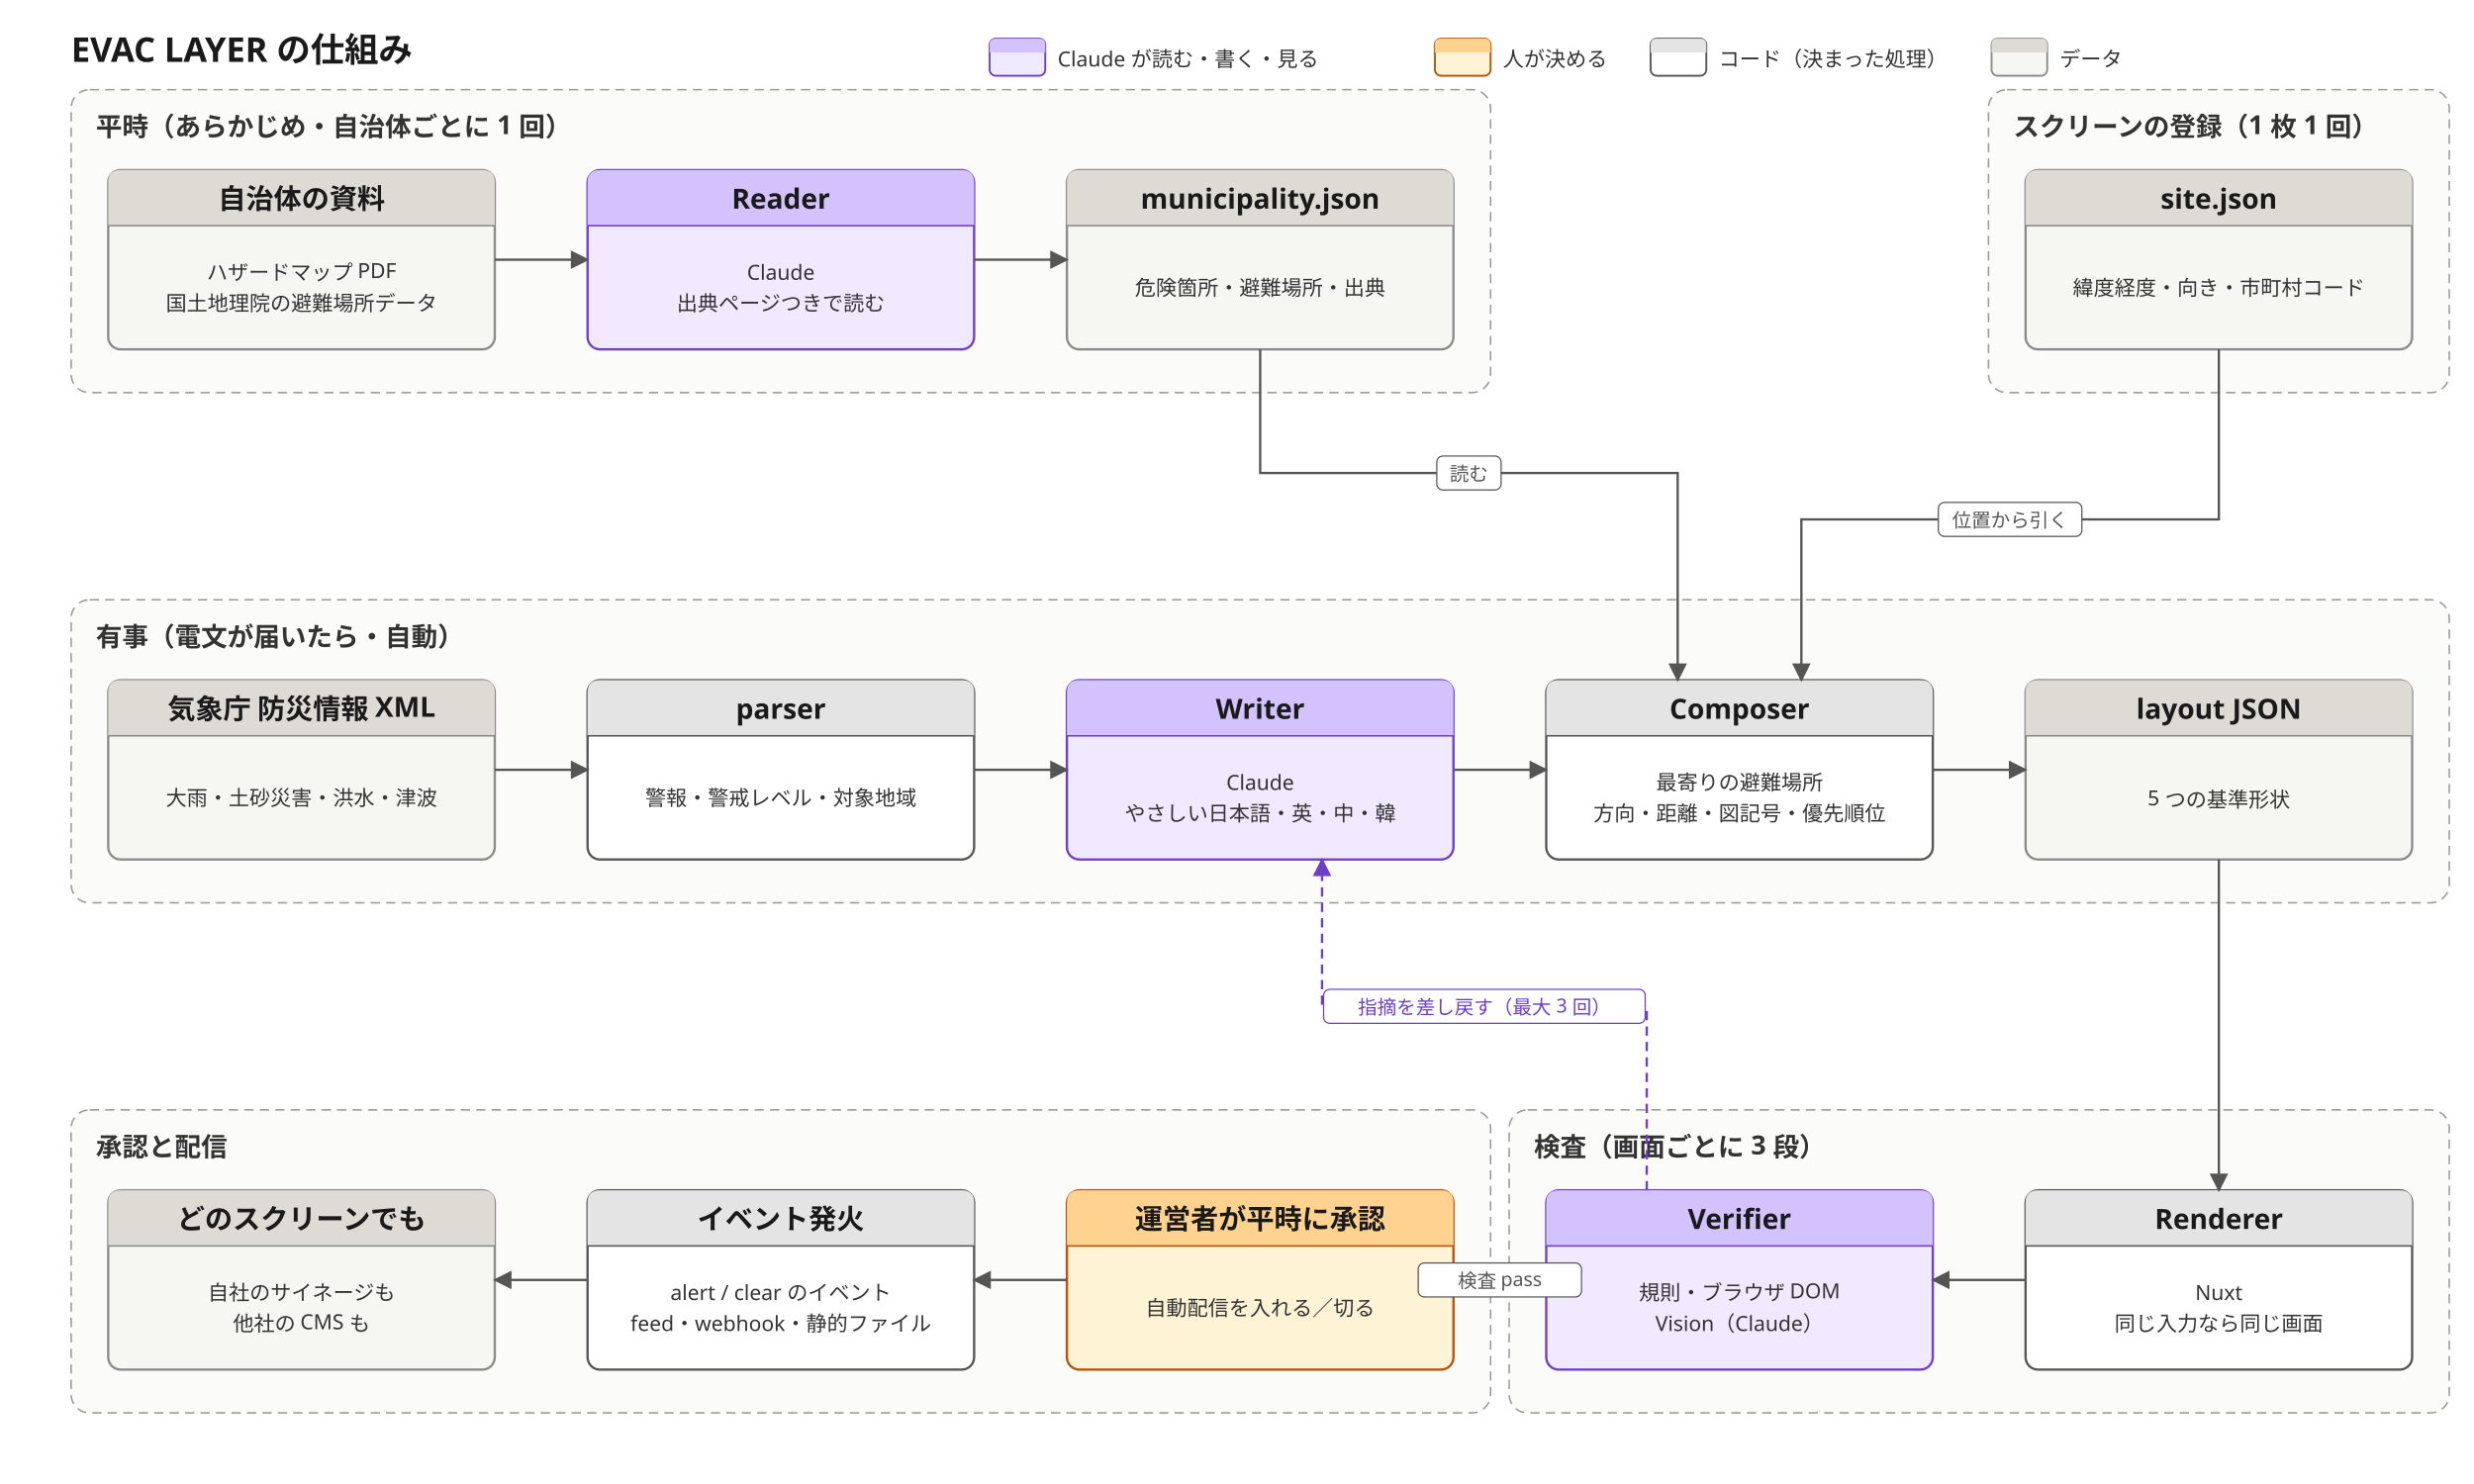
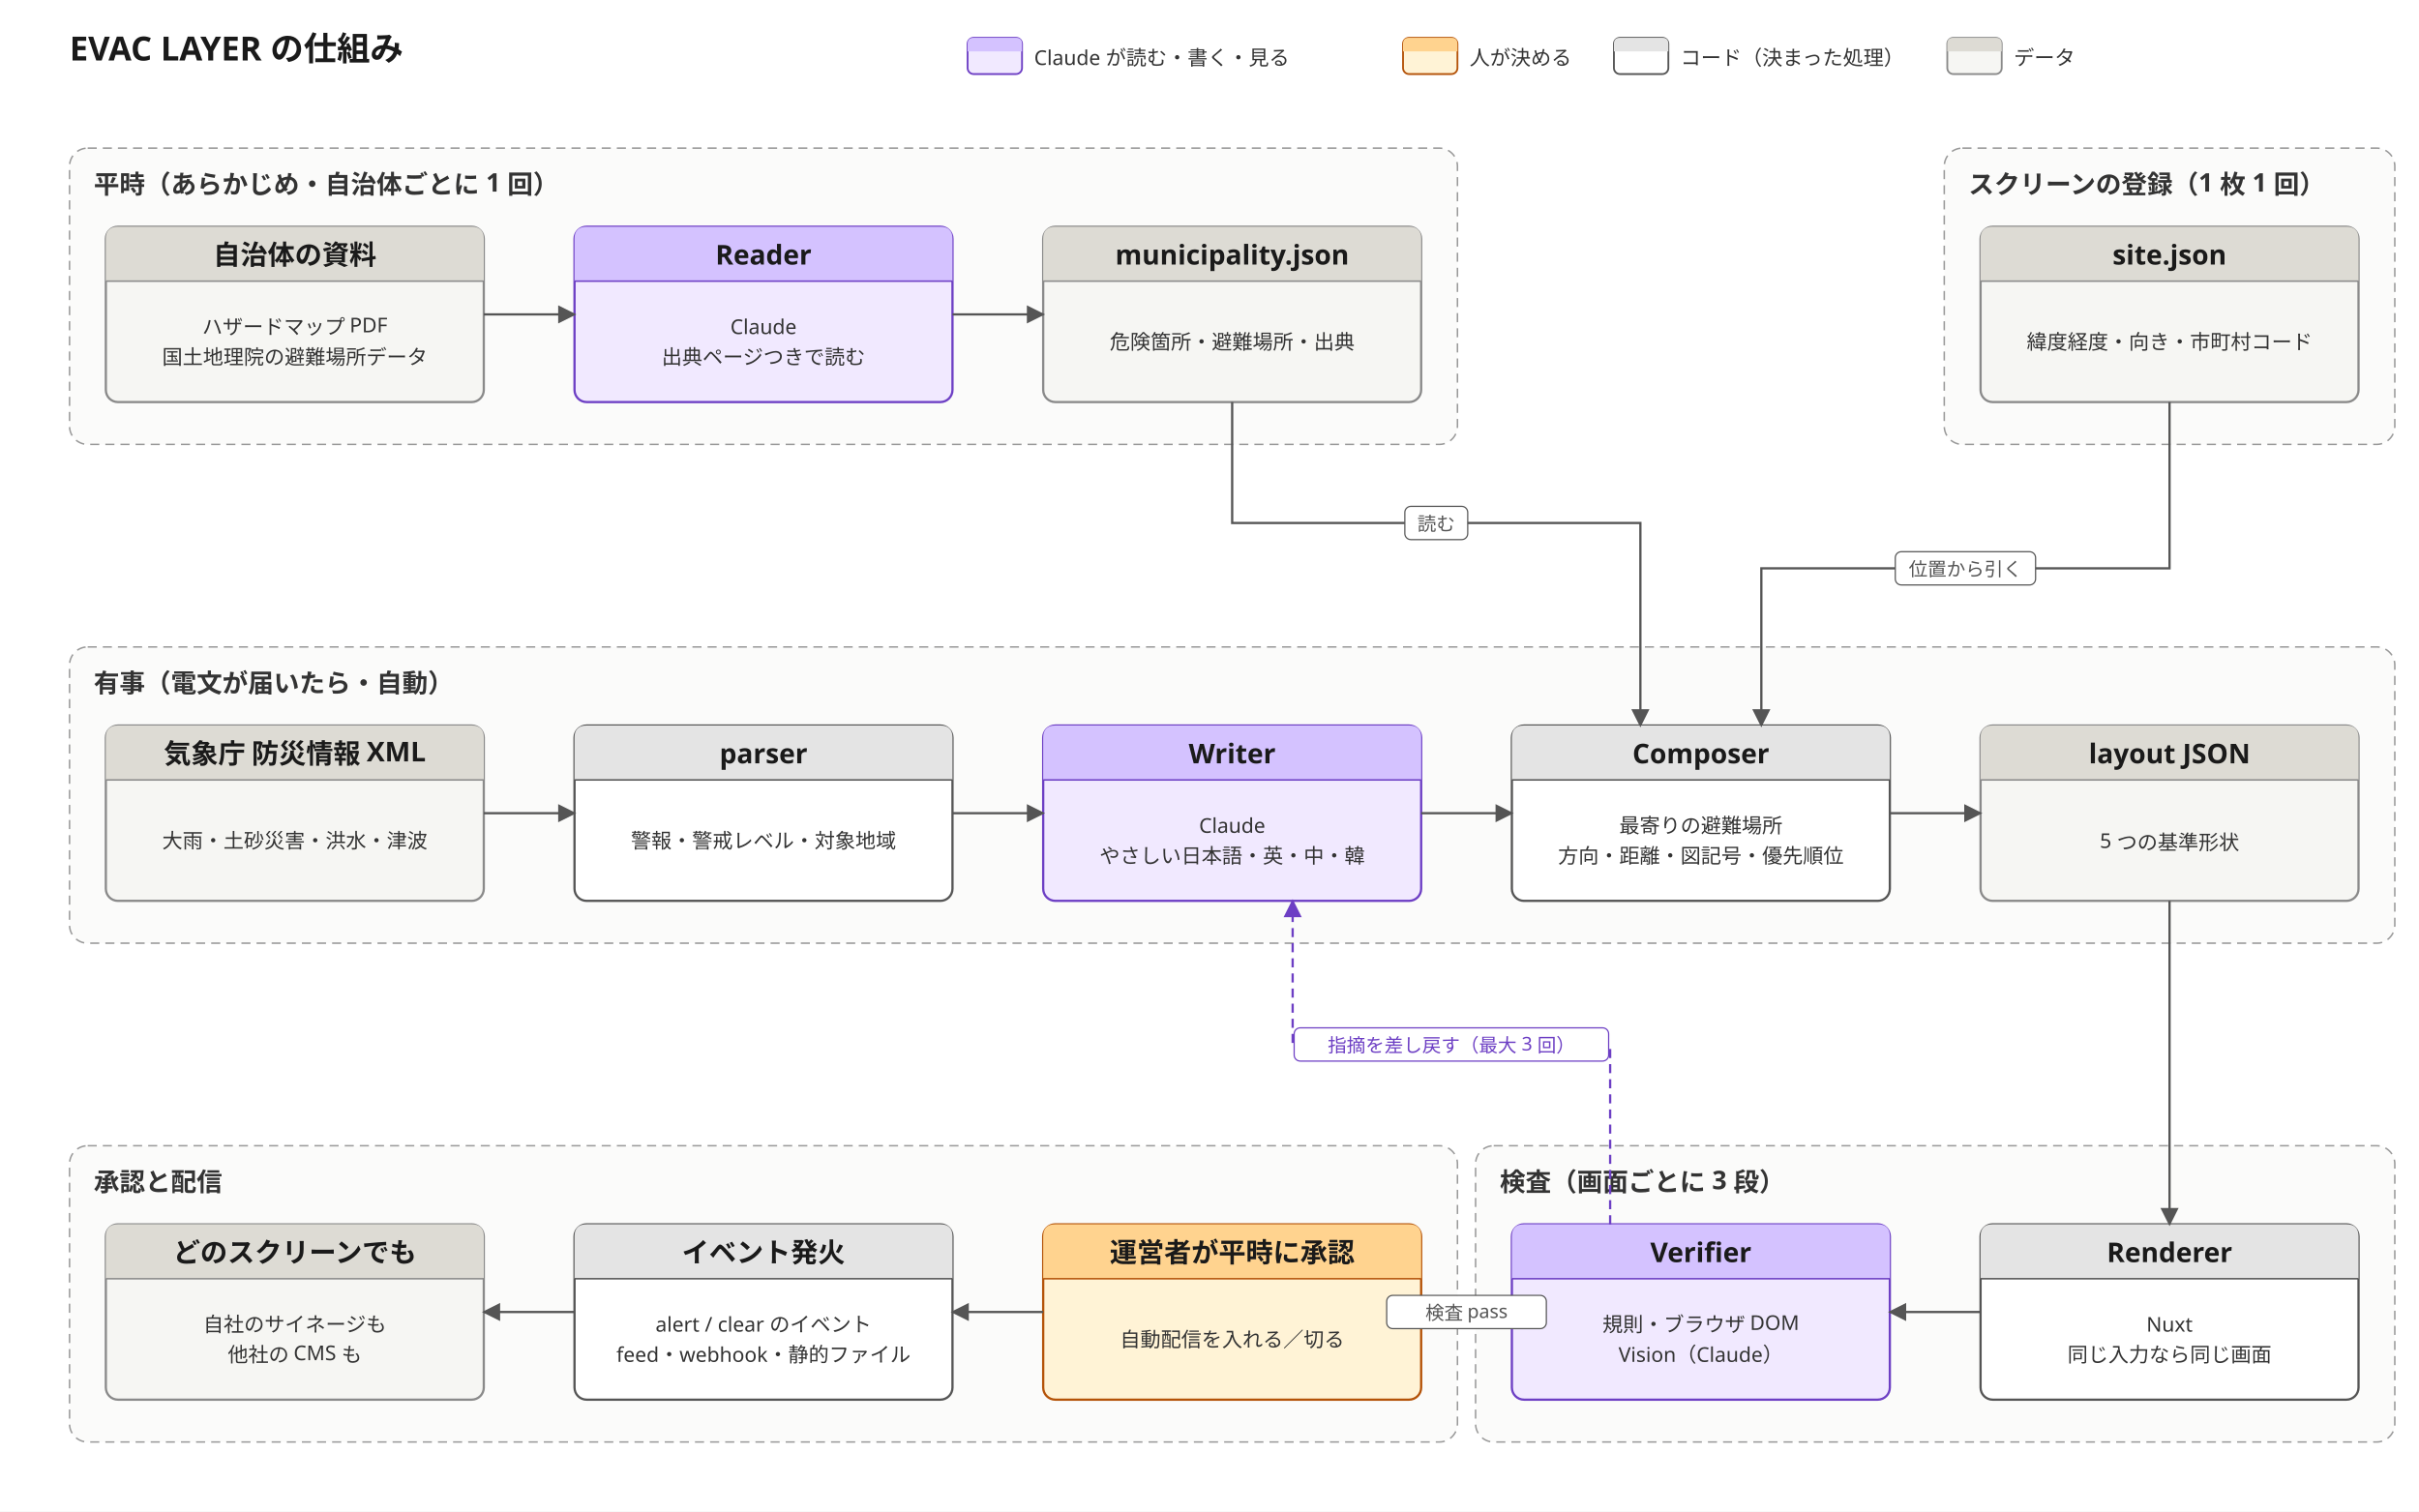
- <svg xmlns="http://www.w3.org/2000/svg" width="1600" height="960" viewBox="0 0 1600 960" font-family="'Noto Sans JP','Hiragino Sans','Yu Gothic',sans-serif">
+ <svg xmlns="http://www.w3.org/2000/svg" width="1600" height="1000" viewBox="0 0 1600 1000" font-family="'Noto Sans JP','Hiragino Sans','Yu Gothic',sans-serif">
  <defs>
    <marker id="ah" viewBox="0 0 10 10" refX="9" refY="5" markerWidth="8" markerHeight="8" orient="auto-start-reverse">
      <path d="M 0 0 L 10 5 L 0 10 z" fill="#555" />
    </marker>
    <marker id="ahp" viewBox="0 0 10 10" refX="9" refY="5" markerWidth="8" markerHeight="8" orient="auto-start-reverse">
      <path d="M 0 0 L 10 5 L 0 10 z" fill="#6d3fc4" />
    </marker>
  </defs>
-   <rect width="1600" height="960" fill="#ffffff" />
+   <rect width="1600" height="1000" fill="#ffffff" />
  <text x="46" y="40" font-size="22" font-weight="700" fill="#1a1a1a">EVAC LAYER の仕組み</text>
  <rect x="640" y="25" width="36" height="24" rx="4" fill="#f1e9ff" stroke="#6d3fc4" stroke-width="1.2" />
  <path d="M 644,25 H 672 Q 676,25 676,29 V 34 H 640 V 29 Q 640,25 644,25 Z" fill="#d4c2ff" />
  <text x="684" y="43" font-size="13.5" fill="#333">Claude が読む・書く・見る</text>
  <rect x="928.0" y="25" width="36" height="24" rx="4" fill="#fff3d6" stroke="#b45309" stroke-width="1.2" />
  <path d="M 932.0,25 H 960.0 Q 964.0,25 964.0,29 V 34 H 928.0 V 29 Q 928.0,25 932.0,25 Z" fill="#ffd38f" />
  <text x="972.0" y="43" font-size="13.5" fill="#333">人が決める</text>
  <rect x="1067.5" y="25" width="36" height="24" rx="4" fill="#ffffff" stroke="#555555" stroke-width="1.2" />
  <path d="M 1071.5,25 H 1099.5 Q 1103.5,25 1103.5,29 V 34 H 1067.5 V 29 Q 1067.5,25 1071.5,25 Z" fill="#e4e4e4" />
  <text x="1111.5" y="43" font-size="13.5" fill="#333">コード（決まった処理）</text>
  <rect x="1288.0" y="25" width="36" height="24" rx="4" fill="#f6f6f3" stroke="#8a8a8a" stroke-width="1.2" />
  <path d="M 1292.0,25 H 1320.0 Q 1324.0,25 1324.0,29 V 34 H 1288.0 V 29 Q 1288.0,25 1292.0,25 Z" fill="#dddbd4" />
  <text x="1332.0" y="43" font-size="13.5" fill="#333">データ</text>
-   <rect x="46" y="58" width="918" height="196" rx="12" fill="#fbfbfa" stroke="#9a9a9a" stroke-width="1" stroke-dasharray="6 4" />
-   <text x="62" y="88" font-size="17" font-weight="700" fill="#333">平時（あらかじめ・自治体ごとに 1 回）</text>
-   <rect x="1286" y="58" width="298" height="196" rx="12" fill="#fbfbfa" stroke="#9a9a9a" stroke-width="1" stroke-dasharray="6 4" />
-   <text x="1302" y="88" font-size="17" font-weight="700" fill="#333">スクリーンの登録（1 枚 1 回）</text>
-   <rect x="46" y="388" width="1538" height="196" rx="12" fill="#fbfbfa" stroke="#9a9a9a" stroke-width="1" stroke-dasharray="6 4" />
-   <text x="62" y="418" font-size="17" font-weight="700" fill="#333">有事（電文が届いたら・自動）</text>
-   <rect x="976" y="718" width="608" height="196" rx="12" fill="#fbfbfa" stroke="#9a9a9a" stroke-width="1" stroke-dasharray="6 4" />
-   <text x="992" y="748" font-size="17" font-weight="700" fill="#333">検査（画面ごとに 3 段）</text>
-   <rect x="46" y="718" width="918" height="196" rx="12" fill="#fbfbfa" stroke="#9a9a9a" stroke-width="1" stroke-dasharray="6 4" />
-   <text x="62" y="748" font-size="17" font-weight="700" fill="#333">承認と配信</text>
-   <rect x="70" y="110" width="250" height="116" rx="8" fill="#f6f6f3" stroke="#8a8a8a" stroke-width="1.5" />
-   <path d="M 78,110 H 312 Q 320,110 320,118 V 146 H 70 V 118 Q 70,110 78,110 Z" fill="#dddbd4" />
-   <line x1="70" y1="146" x2="320" y2="146" stroke="#8a8a8a" stroke-width="1" />
-   <text x="195.0" y="135" text-anchor="middle" font-size="18" font-weight="700" fill="#1a1a1a">自治体の資料</text>
-   <text x="195.0" y="181.0" text-anchor="middle" font-size="13.5" fill="#333">ハザードマップ PDF</text>
-   <text x="195.0" y="201.0" text-anchor="middle" font-size="13.5" fill="#333">国土地理院の避難場所データ</text>
-   <rect x="380" y="110" width="250" height="116" rx="8" fill="#f1e9ff" stroke="#6d3fc4" stroke-width="1.5" />
-   <path d="M 388,110 H 622 Q 630,110 630,118 V 146 H 380 V 118 Q 380,110 388,110 Z" fill="#d4c2ff" />
-   <line x1="380" y1="146" x2="630" y2="146" stroke="#6d3fc4" stroke-width="1" />
-   <text x="505.0" y="135" text-anchor="middle" font-size="18" font-weight="700" fill="#1a1a1a">Reader</text>
-   <text x="505.0" y="181.0" text-anchor="middle" font-size="13.5" fill="#333">Claude</text>
-   <text x="505.0" y="201.0" text-anchor="middle" font-size="13.5" fill="#333">出典ページつきで読む</text>
-   <rect x="690" y="110" width="250" height="116" rx="8" fill="#f6f6f3" stroke="#8a8a8a" stroke-width="1.5" />
-   <path d="M 698,110 H 932 Q 940,110 940,118 V 146 H 690 V 118 Q 690,110 698,110 Z" fill="#dddbd4" />
-   <line x1="690" y1="146" x2="940" y2="146" stroke="#8a8a8a" stroke-width="1" />
-   <text x="815.0" y="135" text-anchor="middle" font-size="18" font-weight="700" fill="#1a1a1a">municipality.json</text>
-   <text x="815.0" y="191.0" text-anchor="middle" font-size="13.5" fill="#333">危険箇所・避難場所・出典</text>
-   <rect x="1310" y="110" width="250" height="116" rx="8" fill="#f6f6f3" stroke="#8a8a8a" stroke-width="1.5" />
-   <path d="M 1318,110 H 1552 Q 1560,110 1560,118 V 146 H 1310 V 118 Q 1310,110 1318,110 Z" fill="#dddbd4" />
-   <line x1="1310" y1="146" x2="1560" y2="146" stroke="#8a8a8a" stroke-width="1" />
-   <text x="1435.0" y="135" text-anchor="middle" font-size="18" font-weight="700" fill="#1a1a1a">site.json</text>
-   <text x="1435.0" y="191.0" text-anchor="middle" font-size="13.5" fill="#333">緯度経度・向き・市町村コード</text>
-   <path d="M 320,168.0 L 380,168.0" fill="none" stroke="#555" stroke-width="1.5" marker-end="url(#ah)" />
-   <path d="M 630,168.0 L 690,168.0" fill="none" stroke="#555" stroke-width="1.5" marker-end="url(#ah)" />
-   <rect x="70" y="440" width="250" height="116" rx="8" fill="#f6f6f3" stroke="#8a8a8a" stroke-width="1.5" />
-   <path d="M 78,440 H 312 Q 320,440 320,448 V 476 H 70 V 448 Q 70,440 78,440 Z" fill="#dddbd4" />
-   <line x1="70" y1="476" x2="320" y2="476" stroke="#8a8a8a" stroke-width="1" />
-   <text x="195.0" y="465" text-anchor="middle" font-size="18" font-weight="700" fill="#1a1a1a">気象庁 防災情報 XML</text>
-   <text x="195.0" y="521.0" text-anchor="middle" font-size="13.5" fill="#333">大雨・土砂災害・洪水・津波</text>
-   <rect x="380" y="440" width="250" height="116" rx="8" fill="#ffffff" stroke="#555555" stroke-width="1.5" />
-   <path d="M 388,440 H 622 Q 630,440 630,448 V 476 H 380 V 448 Q 380,440 388,440 Z" fill="#e4e4e4" />
-   <line x1="380" y1="476" x2="630" y2="476" stroke="#555555" stroke-width="1" />
-   <text x="505.0" y="465" text-anchor="middle" font-size="18" font-weight="700" fill="#1a1a1a">parser</text>
-   <text x="505.0" y="521.0" text-anchor="middle" font-size="13.5" fill="#333">警報・警戒レベル・対象地域</text>
-   <rect x="690" y="440" width="250" height="116" rx="8" fill="#f1e9ff" stroke="#6d3fc4" stroke-width="1.5" />
-   <path d="M 698,440 H 932 Q 940,440 940,448 V 476 H 690 V 448 Q 690,440 698,440 Z" fill="#d4c2ff" />
-   <line x1="690" y1="476" x2="940" y2="476" stroke="#6d3fc4" stroke-width="1" />
-   <text x="815.0" y="465" text-anchor="middle" font-size="18" font-weight="700" fill="#1a1a1a">Writer</text>
-   <text x="815.0" y="511.0" text-anchor="middle" font-size="13.5" fill="#333">Claude</text>
-   <text x="815.0" y="531.0" text-anchor="middle" font-size="13.5" fill="#333">やさしい日本語・英・中・韓</text>
-   <rect x="1000" y="440" width="250" height="116" rx="8" fill="#ffffff" stroke="#555555" stroke-width="1.5" />
-   <path d="M 1008,440 H 1242 Q 1250,440 1250,448 V 476 H 1000 V 448 Q 1000,440 1008,440 Z" fill="#e4e4e4" />
-   <line x1="1000" y1="476" x2="1250" y2="476" stroke="#555555" stroke-width="1" />
-   <text x="1125.0" y="465" text-anchor="middle" font-size="18" font-weight="700" fill="#1a1a1a">Composer</text>
-   <text x="1125.0" y="511.0" text-anchor="middle" font-size="13.5" fill="#333">最寄りの避難場所</text>
-   <text x="1125.0" y="531.0" text-anchor="middle" font-size="13.5" fill="#333">方向・距離・図記号・優先順位</text>
-   <rect x="1310" y="440" width="250" height="116" rx="8" fill="#f6f6f3" stroke="#8a8a8a" stroke-width="1.5" />
-   <path d="M 1318,440 H 1552 Q 1560,440 1560,448 V 476 H 1310 V 448 Q 1310,440 1318,440 Z" fill="#dddbd4" />
-   <line x1="1310" y1="476" x2="1560" y2="476" stroke="#8a8a8a" stroke-width="1" />
-   <text x="1435.0" y="465" text-anchor="middle" font-size="18" font-weight="700" fill="#1a1a1a">layout JSON</text>
-   <text x="1435.0" y="521.0" text-anchor="middle" font-size="13.5" fill="#333">5 つの基準形状</text>
-   <path d="M 320,498.0 L 380,498.0" fill="none" stroke="#555" stroke-width="1.5" marker-end="url(#ah)" />
-   <path d="M 630,498.0 L 690,498.0" fill="none" stroke="#555" stroke-width="1.5" marker-end="url(#ah)" />
-   <path d="M 940,498.0 L 1000,498.0" fill="none" stroke="#555" stroke-width="1.5" marker-end="url(#ah)" />
-   <path d="M 1250,498.0 L 1310,498.0" fill="none" stroke="#555" stroke-width="1.5" marker-end="url(#ah)" />
-   <rect x="1310" y="770" width="250" height="116" rx="8" fill="#ffffff" stroke="#555555" stroke-width="1.5" />
-   <path d="M 1318,770 H 1552 Q 1560,770 1560,778 V 806 H 1310 V 778 Q 1310,770 1318,770 Z" fill="#e4e4e4" />
-   <line x1="1310" y1="806" x2="1560" y2="806" stroke="#555555" stroke-width="1" />
-   <text x="1435.0" y="795" text-anchor="middle" font-size="18" font-weight="700" fill="#1a1a1a">Renderer</text>
-   <text x="1435.0" y="841.0" text-anchor="middle" font-size="13.5" fill="#333">Nuxt</text>
-   <text x="1435.0" y="861.0" text-anchor="middle" font-size="13.5" fill="#333">同じ入力なら同じ画面</text>
-   <rect x="1000" y="770" width="250" height="116" rx="8" fill="#f1e9ff" stroke="#6d3fc4" stroke-width="1.5" />
-   <path d="M 1008,770 H 1242 Q 1250,770 1250,778 V 806 H 1000 V 778 Q 1000,770 1008,770 Z" fill="#d4c2ff" />
-   <line x1="1000" y1="806" x2="1250" y2="806" stroke="#6d3fc4" stroke-width="1" />
-   <text x="1125.0" y="795" text-anchor="middle" font-size="18" font-weight="700" fill="#1a1a1a">Verifier</text>
-   <text x="1125.0" y="841.0" text-anchor="middle" font-size="13.5" fill="#333">規則・ブラウザ DOM</text>
-   <text x="1125.0" y="861.0" text-anchor="middle" font-size="13.5" fill="#333">Vision（Claude）</text>
-   <rect x="690" y="770" width="250" height="116" rx="8" fill="#fff3d6" stroke="#b45309" stroke-width="1.5" />
-   <path d="M 698,770 H 932 Q 940,770 940,778 V 806 H 690 V 778 Q 690,770 698,770 Z" fill="#ffd38f" />
-   <line x1="690" y1="806" x2="940" y2="806" stroke="#b45309" stroke-width="1" />
-   <text x="815.0" y="795" text-anchor="middle" font-size="18" font-weight="700" fill="#1a1a1a">運営者が平時に承認</text>
-   <text x="815.0" y="851.0" text-anchor="middle" font-size="13.5" fill="#333">自動配信を入れる／切る</text>
-   <rect x="380" y="770" width="250" height="116" rx="8" fill="#ffffff" stroke="#555555" stroke-width="1.5" />
-   <path d="M 388,770 H 622 Q 630,770 630,778 V 806 H 380 V 778 Q 380,770 388,770 Z" fill="#e4e4e4" />
-   <line x1="380" y1="806" x2="630" y2="806" stroke="#555555" stroke-width="1" />
-   <text x="505.0" y="795" text-anchor="middle" font-size="18" font-weight="700" fill="#1a1a1a">イベント発火</text>
-   <text x="505.0" y="841.0" text-anchor="middle" font-size="13.5" fill="#333">alert / clear のイベント</text>
-   <text x="505.0" y="861.0" text-anchor="middle" font-size="13.5" fill="#333">feed・webhook・静的ファイル</text>
-   <rect x="70" y="770" width="250" height="116" rx="8" fill="#f6f6f3" stroke="#8a8a8a" stroke-width="1.5" />
-   <path d="M 78,770 H 312 Q 320,770 320,778 V 806 H 70 V 778 Q 70,770 78,770 Z" fill="#dddbd4" />
-   <line x1="70" y1="806" x2="320" y2="806" stroke="#8a8a8a" stroke-width="1" />
-   <text x="195.0" y="795" text-anchor="middle" font-size="18" font-weight="700" fill="#1a1a1a">どのスクリーンでも</text>
-   <text x="195.0" y="841.0" text-anchor="middle" font-size="13.5" fill="#333">自社のサイネージも</text>
-   <text x="195.0" y="861.0" text-anchor="middle" font-size="13.5" fill="#333">他社の CMS も</text>
-   <path d="M 1310,828.0 L 1250,828.0" fill="none" stroke="#555" stroke-width="1.5" marker-end="url(#ah)" />
-   <path d="M 1000,828.0 L 940,828.0" fill="none" stroke="#555" stroke-width="1.5" marker-end="url(#ah)" />
-   <rect x="917.2" y="817.0" width="105.6" height="22" rx="4" fill="#ffffff" stroke="#555" stroke-width="0.8" />
-   <text x="970.0" y="833.0" text-anchor="middle" font-size="12.5" fill="#555">検査 pass</text>
-   <path d="M 690,828.0 L 630,828.0" fill="none" stroke="#555" stroke-width="1.5" marker-end="url(#ah)" />
-   <path d="M 380,828.0 L 320,828.0" fill="none" stroke="#555" stroke-width="1.5" marker-end="url(#ah)" />
-   <path d="M 815.0,226 L 815.0,306 L 1085.0,306 L 1085.0,440" fill="none" stroke="#555" stroke-width="1.5" marker-end="url(#ah)" />
-   <rect x="929.2" y="295" width="41.6" height="22" rx="4" fill="#ffffff" stroke="#555" stroke-width="0.8" />
-   <text x="950.0" y="311" text-anchor="middle" font-size="12.5" fill="#555">読む</text>
-   <path d="M 1435.0,226 L 1435.0,336 L 1165.0,336 L 1165.0,440" fill="none" stroke="#555" stroke-width="1.5" marker-end="url(#ah)" />
-   <rect x="1253.6" y="325" width="92.8" height="22" rx="4" fill="#ffffff" stroke="#555" stroke-width="0.8" />
-   <text x="1300.0" y="341" text-anchor="middle" font-size="12.5" fill="#555">位置から引く</text>
-   <path d="M 1435.0,556 L 1435.0,770" fill="none" stroke="#555" stroke-width="1.5" marker-end="url(#ah)" />
-   <path d="M 1065.0,770 L 1065.0,651 L 855.0,651 L 855.0,556" fill="none" stroke="#6d3fc4" stroke-width="1.5" stroke-dasharray="6 4" marker-end="url(#ahp)" />
-   <rect x="856.0" y="640" width="208.0" height="22" rx="4" fill="#ffffff" stroke="#6d3fc4" stroke-width="0.8" />
-   <text x="960.0" y="656" text-anchor="middle" font-size="12.5" fill="#6d3fc4">指摘を差し戻す（最大 3 回）</text>
+   <rect x="46" y="98" width="918" height="196" rx="12" fill="#fbfbfa" stroke="#9a9a9a" stroke-width="1" stroke-dasharray="6 4" />
+   <text x="62" y="128" font-size="17" font-weight="700" fill="#333">平時（あらかじめ・自治体ごとに 1 回）</text>
+   <rect x="1286" y="98" width="298" height="196" rx="12" fill="#fbfbfa" stroke="#9a9a9a" stroke-width="1" stroke-dasharray="6 4" />
+   <text x="1302" y="128" font-size="17" font-weight="700" fill="#333">スクリーンの登録（1 枚 1 回）</text>
+   <rect x="46" y="428" width="1538" height="196" rx="12" fill="#fbfbfa" stroke="#9a9a9a" stroke-width="1" stroke-dasharray="6 4" />
+   <text x="62" y="458" font-size="17" font-weight="700" fill="#333">有事（電文が届いたら・自動）</text>
+   <rect x="976" y="758" width="608" height="196" rx="12" fill="#fbfbfa" stroke="#9a9a9a" stroke-width="1" stroke-dasharray="6 4" />
+   <text x="992" y="788" font-size="17" font-weight="700" fill="#333">検査（画面ごとに 3 段）</text>
+   <rect x="46" y="758" width="918" height="196" rx="12" fill="#fbfbfa" stroke="#9a9a9a" stroke-width="1" stroke-dasharray="6 4" />
+   <text x="62" y="788" font-size="17" font-weight="700" fill="#333">承認と配信</text>
+   <rect x="70" y="150" width="250" height="116" rx="8" fill="#f6f6f3" stroke="#8a8a8a" stroke-width="1.5" />
+   <path d="M 78,150 H 312 Q 320,150 320,158 V 186 H 70 V 158 Q 70,150 78,150 Z" fill="#dddbd4" />
+   <line x1="70" y1="186" x2="320" y2="186" stroke="#8a8a8a" stroke-width="1" />
+   <text x="195.0" y="175" text-anchor="middle" font-size="18" font-weight="700" fill="#1a1a1a">自治体の資料</text>
+   <text x="195.0" y="221.0" text-anchor="middle" font-size="13.5" fill="#333">ハザードマップ PDF</text>
+   <text x="195.0" y="241.0" text-anchor="middle" font-size="13.5" fill="#333">国土地理院の避難場所データ</text>
+   <rect x="380" y="150" width="250" height="116" rx="8" fill="#f1e9ff" stroke="#6d3fc4" stroke-width="1.5" />
+   <path d="M 388,150 H 622 Q 630,150 630,158 V 186 H 380 V 158 Q 380,150 388,150 Z" fill="#d4c2ff" />
+   <line x1="380" y1="186" x2="630" y2="186" stroke="#6d3fc4" stroke-width="1" />
+   <text x="505.0" y="175" text-anchor="middle" font-size="18" font-weight="700" fill="#1a1a1a">Reader</text>
+   <text x="505.0" y="221.0" text-anchor="middle" font-size="13.5" fill="#333">Claude</text>
+   <text x="505.0" y="241.0" text-anchor="middle" font-size="13.5" fill="#333">出典ページつきで読む</text>
+   <rect x="690" y="150" width="250" height="116" rx="8" fill="#f6f6f3" stroke="#8a8a8a" stroke-width="1.5" />
+   <path d="M 698,150 H 932 Q 940,150 940,158 V 186 H 690 V 158 Q 690,150 698,150 Z" fill="#dddbd4" />
+   <line x1="690" y1="186" x2="940" y2="186" stroke="#8a8a8a" stroke-width="1" />
+   <text x="815.0" y="175" text-anchor="middle" font-size="18" font-weight="700" fill="#1a1a1a">municipality.json</text>
+   <text x="815.0" y="231.0" text-anchor="middle" font-size="13.5" fill="#333">危険箇所・避難場所・出典</text>
+   <rect x="1310" y="150" width="250" height="116" rx="8" fill="#f6f6f3" stroke="#8a8a8a" stroke-width="1.5" />
+   <path d="M 1318,150 H 1552 Q 1560,150 1560,158 V 186 H 1310 V 158 Q 1310,150 1318,150 Z" fill="#dddbd4" />
+   <line x1="1310" y1="186" x2="1560" y2="186" stroke="#8a8a8a" stroke-width="1" />
+   <text x="1435.0" y="175" text-anchor="middle" font-size="18" font-weight="700" fill="#1a1a1a">site.json</text>
+   <text x="1435.0" y="231.0" text-anchor="middle" font-size="13.5" fill="#333">緯度経度・向き・市町村コード</text>
+   <path d="M 320,208.0 L 380,208.0" fill="none" stroke="#555" stroke-width="1.5" marker-end="url(#ah)" />
+   <path d="M 630,208.0 L 690,208.0" fill="none" stroke="#555" stroke-width="1.5" marker-end="url(#ah)" />
+   <rect x="70" y="480" width="250" height="116" rx="8" fill="#f6f6f3" stroke="#8a8a8a" stroke-width="1.5" />
+   <path d="M 78,480 H 312 Q 320,480 320,488 V 516 H 70 V 488 Q 70,480 78,480 Z" fill="#dddbd4" />
+   <line x1="70" y1="516" x2="320" y2="516" stroke="#8a8a8a" stroke-width="1" />
+   <text x="195.0" y="505" text-anchor="middle" font-size="18" font-weight="700" fill="#1a1a1a">気象庁 防災情報 XML</text>
+   <text x="195.0" y="561.0" text-anchor="middle" font-size="13.5" fill="#333">大雨・土砂災害・洪水・津波</text>
+   <rect x="380" y="480" width="250" height="116" rx="8" fill="#ffffff" stroke="#555555" stroke-width="1.5" />
+   <path d="M 388,480 H 622 Q 630,480 630,488 V 516 H 380 V 488 Q 380,480 388,480 Z" fill="#e4e4e4" />
+   <line x1="380" y1="516" x2="630" y2="516" stroke="#555555" stroke-width="1" />
+   <text x="505.0" y="505" text-anchor="middle" font-size="18" font-weight="700" fill="#1a1a1a">parser</text>
+   <text x="505.0" y="561.0" text-anchor="middle" font-size="13.5" fill="#333">警報・警戒レベル・対象地域</text>
+   <rect x="690" y="480" width="250" height="116" rx="8" fill="#f1e9ff" stroke="#6d3fc4" stroke-width="1.5" />
+   <path d="M 698,480 H 932 Q 940,480 940,488 V 516 H 690 V 488 Q 690,480 698,480 Z" fill="#d4c2ff" />
+   <line x1="690" y1="516" x2="940" y2="516" stroke="#6d3fc4" stroke-width="1" />
+   <text x="815.0" y="505" text-anchor="middle" font-size="18" font-weight="700" fill="#1a1a1a">Writer</text>
+   <text x="815.0" y="551.0" text-anchor="middle" font-size="13.5" fill="#333">Claude</text>
+   <text x="815.0" y="571.0" text-anchor="middle" font-size="13.5" fill="#333">やさしい日本語・英・中・韓</text>
+   <rect x="1000" y="480" width="250" height="116" rx="8" fill="#ffffff" stroke="#555555" stroke-width="1.5" />
+   <path d="M 1008,480 H 1242 Q 1250,480 1250,488 V 516 H 1000 V 488 Q 1000,480 1008,480 Z" fill="#e4e4e4" />
+   <line x1="1000" y1="516" x2="1250" y2="516" stroke="#555555" stroke-width="1" />
+   <text x="1125.0" y="505" text-anchor="middle" font-size="18" font-weight="700" fill="#1a1a1a">Composer</text>
+   <text x="1125.0" y="551.0" text-anchor="middle" font-size="13.5" fill="#333">最寄りの避難場所</text>
+   <text x="1125.0" y="571.0" text-anchor="middle" font-size="13.5" fill="#333">方向・距離・図記号・優先順位</text>
+   <rect x="1310" y="480" width="250" height="116" rx="8" fill="#f6f6f3" stroke="#8a8a8a" stroke-width="1.5" />
+   <path d="M 1318,480 H 1552 Q 1560,480 1560,488 V 516 H 1310 V 488 Q 1310,480 1318,480 Z" fill="#dddbd4" />
+   <line x1="1310" y1="516" x2="1560" y2="516" stroke="#8a8a8a" stroke-width="1" />
+   <text x="1435.0" y="505" text-anchor="middle" font-size="18" font-weight="700" fill="#1a1a1a">layout JSON</text>
+   <text x="1435.0" y="561.0" text-anchor="middle" font-size="13.5" fill="#333">5 つの基準形状</text>
+   <path d="M 320,538.0 L 380,538.0" fill="none" stroke="#555" stroke-width="1.5" marker-end="url(#ah)" />
+   <path d="M 630,538.0 L 690,538.0" fill="none" stroke="#555" stroke-width="1.5" marker-end="url(#ah)" />
+   <path d="M 940,538.0 L 1000,538.0" fill="none" stroke="#555" stroke-width="1.5" marker-end="url(#ah)" />
+   <path d="M 1250,538.0 L 1310,538.0" fill="none" stroke="#555" stroke-width="1.5" marker-end="url(#ah)" />
+   <rect x="1310" y="810" width="250" height="116" rx="8" fill="#ffffff" stroke="#555555" stroke-width="1.5" />
+   <path d="M 1318,810 H 1552 Q 1560,810 1560,818 V 846 H 1310 V 818 Q 1310,810 1318,810 Z" fill="#e4e4e4" />
+   <line x1="1310" y1="846" x2="1560" y2="846" stroke="#555555" stroke-width="1" />
+   <text x="1435.0" y="835" text-anchor="middle" font-size="18" font-weight="700" fill="#1a1a1a">Renderer</text>
+   <text x="1435.0" y="881.0" text-anchor="middle" font-size="13.5" fill="#333">Nuxt</text>
+   <text x="1435.0" y="901.0" text-anchor="middle" font-size="13.5" fill="#333">同じ入力なら同じ画面</text>
+   <rect x="1000" y="810" width="250" height="116" rx="8" fill="#f1e9ff" stroke="#6d3fc4" stroke-width="1.5" />
+   <path d="M 1008,810 H 1242 Q 1250,810 1250,818 V 846 H 1000 V 818 Q 1000,810 1008,810 Z" fill="#d4c2ff" />
+   <line x1="1000" y1="846" x2="1250" y2="846" stroke="#6d3fc4" stroke-width="1" />
+   <text x="1125.0" y="835" text-anchor="middle" font-size="18" font-weight="700" fill="#1a1a1a">Verifier</text>
+   <text x="1125.0" y="881.0" text-anchor="middle" font-size="13.5" fill="#333">規則・ブラウザ DOM</text>
+   <text x="1125.0" y="901.0" text-anchor="middle" font-size="13.5" fill="#333">Vision（Claude）</text>
+   <rect x="690" y="810" width="250" height="116" rx="8" fill="#fff3d6" stroke="#b45309" stroke-width="1.5" />
+   <path d="M 698,810 H 932 Q 940,810 940,818 V 846 H 690 V 818 Q 690,810 698,810 Z" fill="#ffd38f" />
+   <line x1="690" y1="846" x2="940" y2="846" stroke="#b45309" stroke-width="1" />
+   <text x="815.0" y="835" text-anchor="middle" font-size="18" font-weight="700" fill="#1a1a1a">運営者が平時に承認</text>
+   <text x="815.0" y="891.0" text-anchor="middle" font-size="13.5" fill="#333">自動配信を入れる／切る</text>
+   <rect x="380" y="810" width="250" height="116" rx="8" fill="#ffffff" stroke="#555555" stroke-width="1.5" />
+   <path d="M 388,810 H 622 Q 630,810 630,818 V 846 H 380 V 818 Q 380,810 388,810 Z" fill="#e4e4e4" />
+   <line x1="380" y1="846" x2="630" y2="846" stroke="#555555" stroke-width="1" />
+   <text x="505.0" y="835" text-anchor="middle" font-size="18" font-weight="700" fill="#1a1a1a">イベント発火</text>
+   <text x="505.0" y="881.0" text-anchor="middle" font-size="13.5" fill="#333">alert / clear のイベント</text>
+   <text x="505.0" y="901.0" text-anchor="middle" font-size="13.5" fill="#333">feed・webhook・静的ファイル</text>
+   <rect x="70" y="810" width="250" height="116" rx="8" fill="#f6f6f3" stroke="#8a8a8a" stroke-width="1.5" />
+   <path d="M 78,810 H 312 Q 320,810 320,818 V 846 H 70 V 818 Q 70,810 78,810 Z" fill="#dddbd4" />
+   <line x1="70" y1="846" x2="320" y2="846" stroke="#8a8a8a" stroke-width="1" />
+   <text x="195.0" y="835" text-anchor="middle" font-size="18" font-weight="700" fill="#1a1a1a">どのスクリーンでも</text>
+   <text x="195.0" y="881.0" text-anchor="middle" font-size="13.5" fill="#333">自社のサイネージも</text>
+   <text x="195.0" y="901.0" text-anchor="middle" font-size="13.5" fill="#333">他社の CMS も</text>
+   <path d="M 1310,868.0 L 1250,868.0" fill="none" stroke="#555" stroke-width="1.5" marker-end="url(#ah)" />
+   <path d="M 1000,868.0 L 940,868.0" fill="none" stroke="#555" stroke-width="1.5" marker-end="url(#ah)" />
+   <rect x="917.2" y="857.0" width="105.6" height="22" rx="4" fill="#ffffff" stroke="#555" stroke-width="0.8" />
+   <text x="970.0" y="873.0" text-anchor="middle" font-size="12.5" fill="#555">検査 pass</text>
+   <path d="M 690,868.0 L 630,868.0" fill="none" stroke="#555" stroke-width="1.5" marker-end="url(#ah)" />
+   <path d="M 380,868.0 L 320,868.0" fill="none" stroke="#555" stroke-width="1.5" marker-end="url(#ah)" />
+   <path d="M 815.0,266 L 815.0,346 L 1085.0,346 L 1085.0,480" fill="none" stroke="#555" stroke-width="1.5" marker-end="url(#ah)" />
+   <rect x="929.2" y="335" width="41.6" height="22" rx="4" fill="#ffffff" stroke="#555" stroke-width="0.8" />
+   <text x="950.0" y="351" text-anchor="middle" font-size="12.5" fill="#555">読む</text>
+   <path d="M 1435.0,266 L 1435.0,376 L 1165.0,376 L 1165.0,480" fill="none" stroke="#555" stroke-width="1.5" marker-end="url(#ah)" />
+   <rect x="1253.6" y="365" width="92.8" height="22" rx="4" fill="#ffffff" stroke="#555" stroke-width="0.8" />
+   <text x="1300.0" y="381" text-anchor="middle" font-size="12.5" fill="#555">位置から引く</text>
+   <path d="M 1435.0,596 L 1435.0,810" fill="none" stroke="#555" stroke-width="1.5" marker-end="url(#ah)" />
+   <path d="M 1065.0,810 L 1065.0,691 L 855.0,691 L 855.0,596" fill="none" stroke="#6d3fc4" stroke-width="1.5" stroke-dasharray="6 4" marker-end="url(#ahp)" />
+   <rect x="856.0" y="680" width="208.0" height="22" rx="4" fill="#ffffff" stroke="#6d3fc4" stroke-width="0.8" />
+   <text x="960.0" y="696" text-anchor="middle" font-size="12.5" fill="#6d3fc4">指摘を差し戻す（最大 3 回）</text>
</svg>
